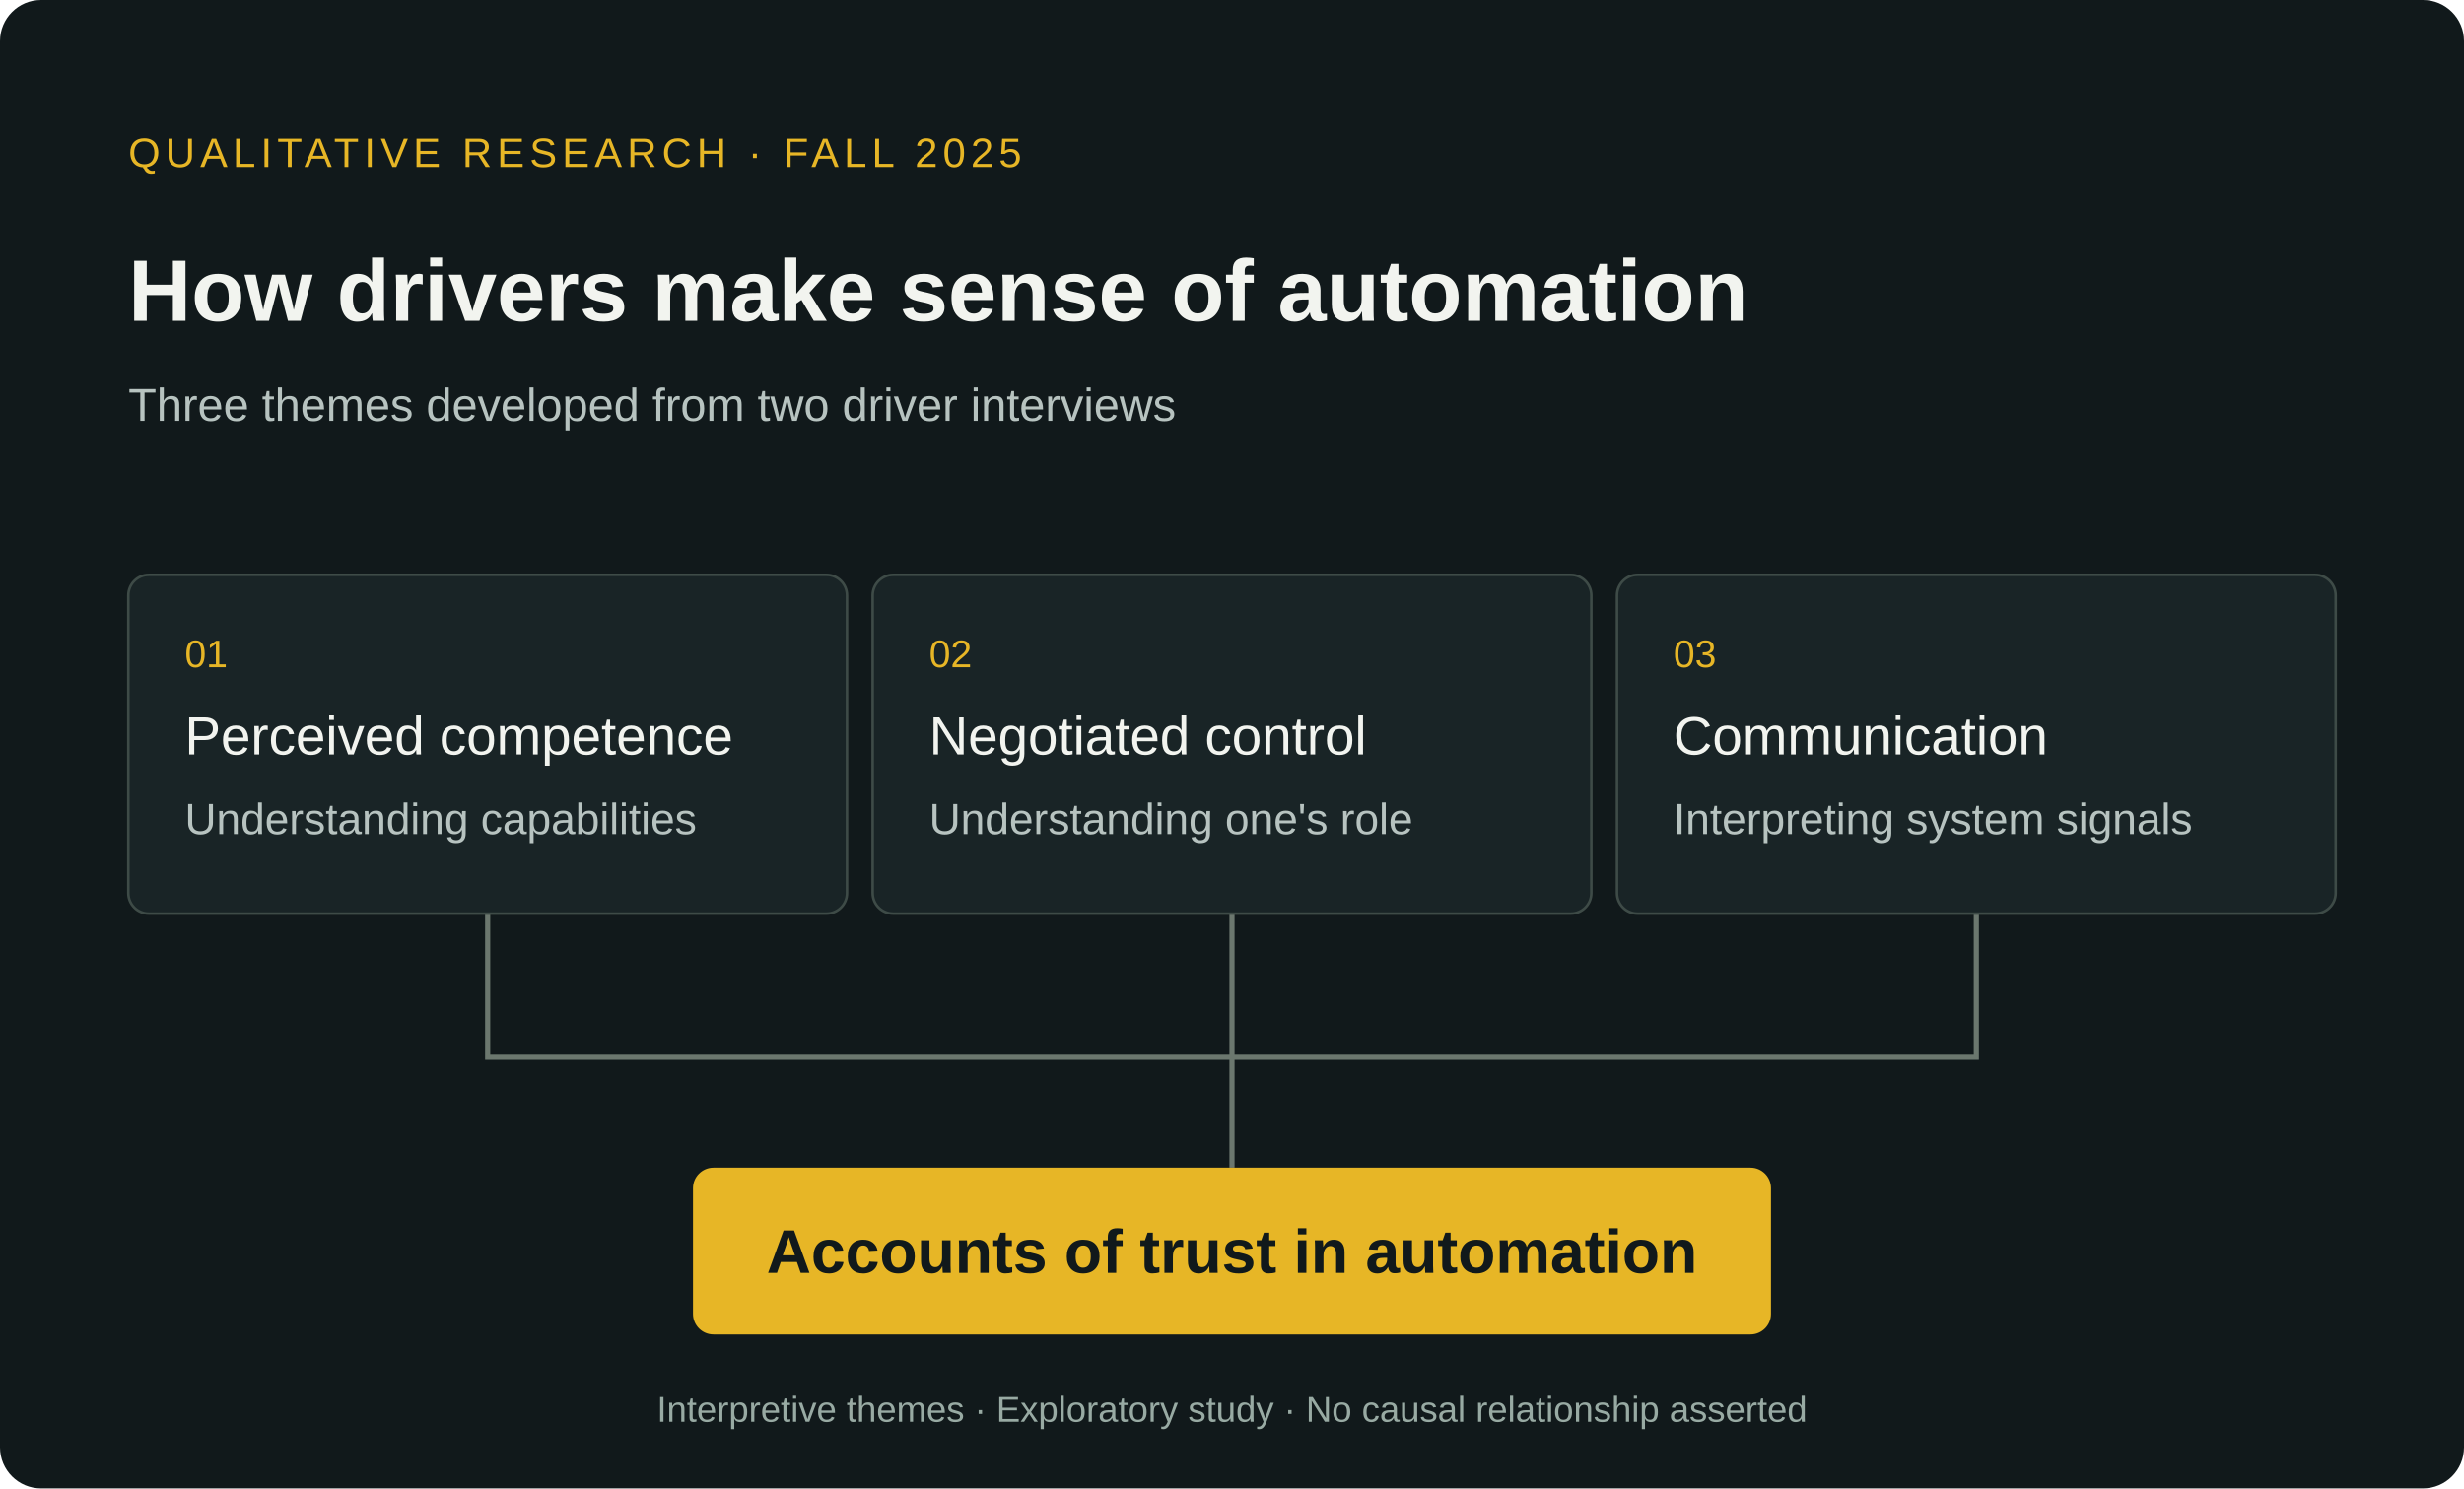
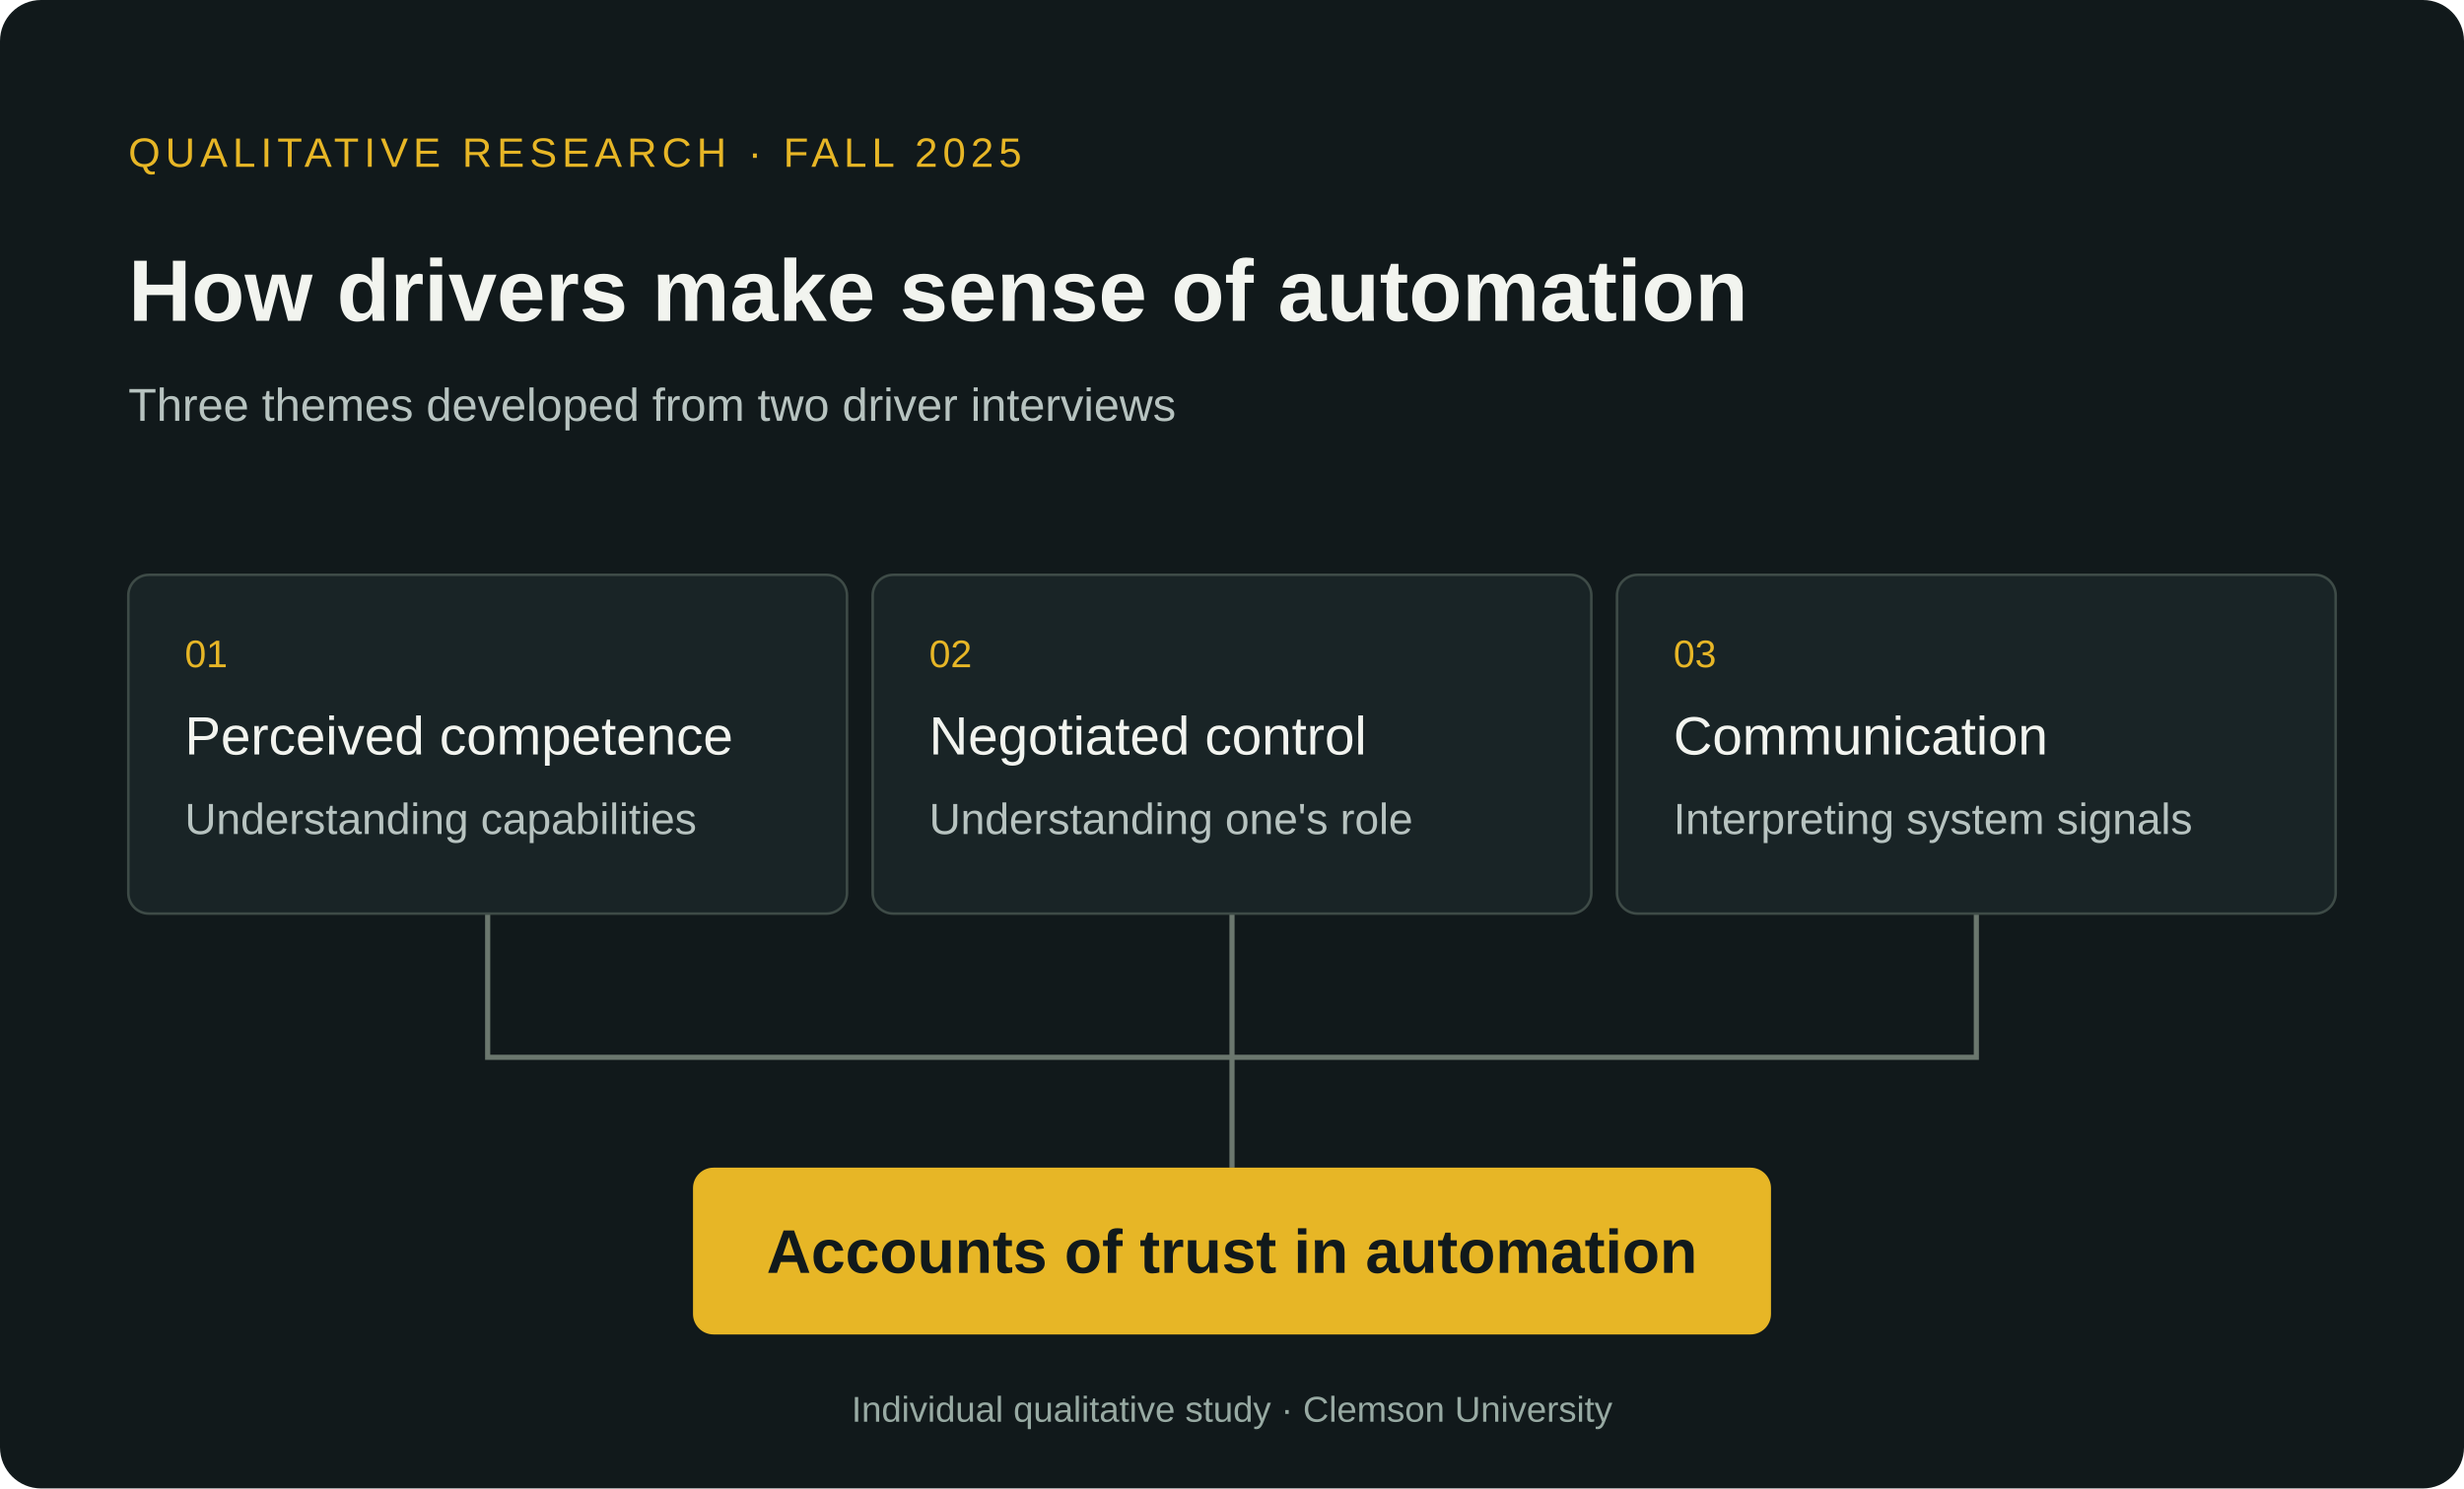
<svg xmlns="http://www.w3.org/2000/svg" viewBox="0 0 960 580" role="img" aria-labelledby="title desc">
  <rect width="960" height="580" rx="16" fill="#11191b" />
  <text x="50" y="65" fill="#e7b626" font-family="Arial,sans-serif" font-size="16" letter-spacing="2">QUALITATIVE RESEARCH · FALL 2025</text>
  <text x="50" y="125" fill="#f2f4ef" font-family="Arial,sans-serif" font-size="34" font-weight="600">How drivers make sense of automation</text>
  <text x="50" y="164" fill="#b7c3c0" font-family="Arial,sans-serif" font-size="18">Three themes developed from two driver interviews</text>
  <g fill="none" stroke="#6b776e" stroke-width="2">
    <path d="M190 356V412H770V356M480 356V455" />
  </g>
  <g font-family="Arial,sans-serif">
    <rect x="50" y="224" width="280" height="132" rx="8" fill="#192426" stroke="#3e4b47" />
    <text x="72" y="260" fill="#e7b626" font-size="15">01</text>
    <text x="72" y="294" fill="#f2f4ef" font-size="21">Perceived competence</text>
    <text x="72" y="325" fill="#b7c3c0" font-size="17">Understanding capabilities</text>
    <rect x="340" y="224" width="280" height="132" rx="8" fill="#192426" stroke="#3e4b47" />
    <text x="362" y="260" fill="#e7b626" font-size="15">02</text>
    <text x="362" y="294" fill="#f2f4ef" font-size="21">Negotiated control</text>
    <text x="362" y="325" fill="#b7c3c0" font-size="17">Understanding one's role</text>
    <rect x="630" y="224" width="280" height="132" rx="8" fill="#192426" stroke="#3e4b47" />
    <text x="652" y="260" fill="#e7b626" font-size="15">03</text>
    <text x="652" y="294" fill="#f2f4ef" font-size="21">Communication</text>
    <text x="652" y="325" fill="#b7c3c0" font-size="17">Interpreting system signals</text>
    <rect x="270" y="455" width="420" height="65" rx="8" fill="#e7b626" />
    <text x="480" y="496" fill="#11191b" text-anchor="middle" font-size="24" font-weight="600">Accounts of trust in automation</text>
-     <text x="480" y="554" fill="#98aaa3" text-anchor="middle" font-size="14">Interpretive themes · Exploratory study · No causal relationship asserted</text>
+     <text x="480" y="554" fill="#98aaa3" text-anchor="middle" font-size="14">Individual qualitative study · Clemson University</text>
  </g>
</svg>
